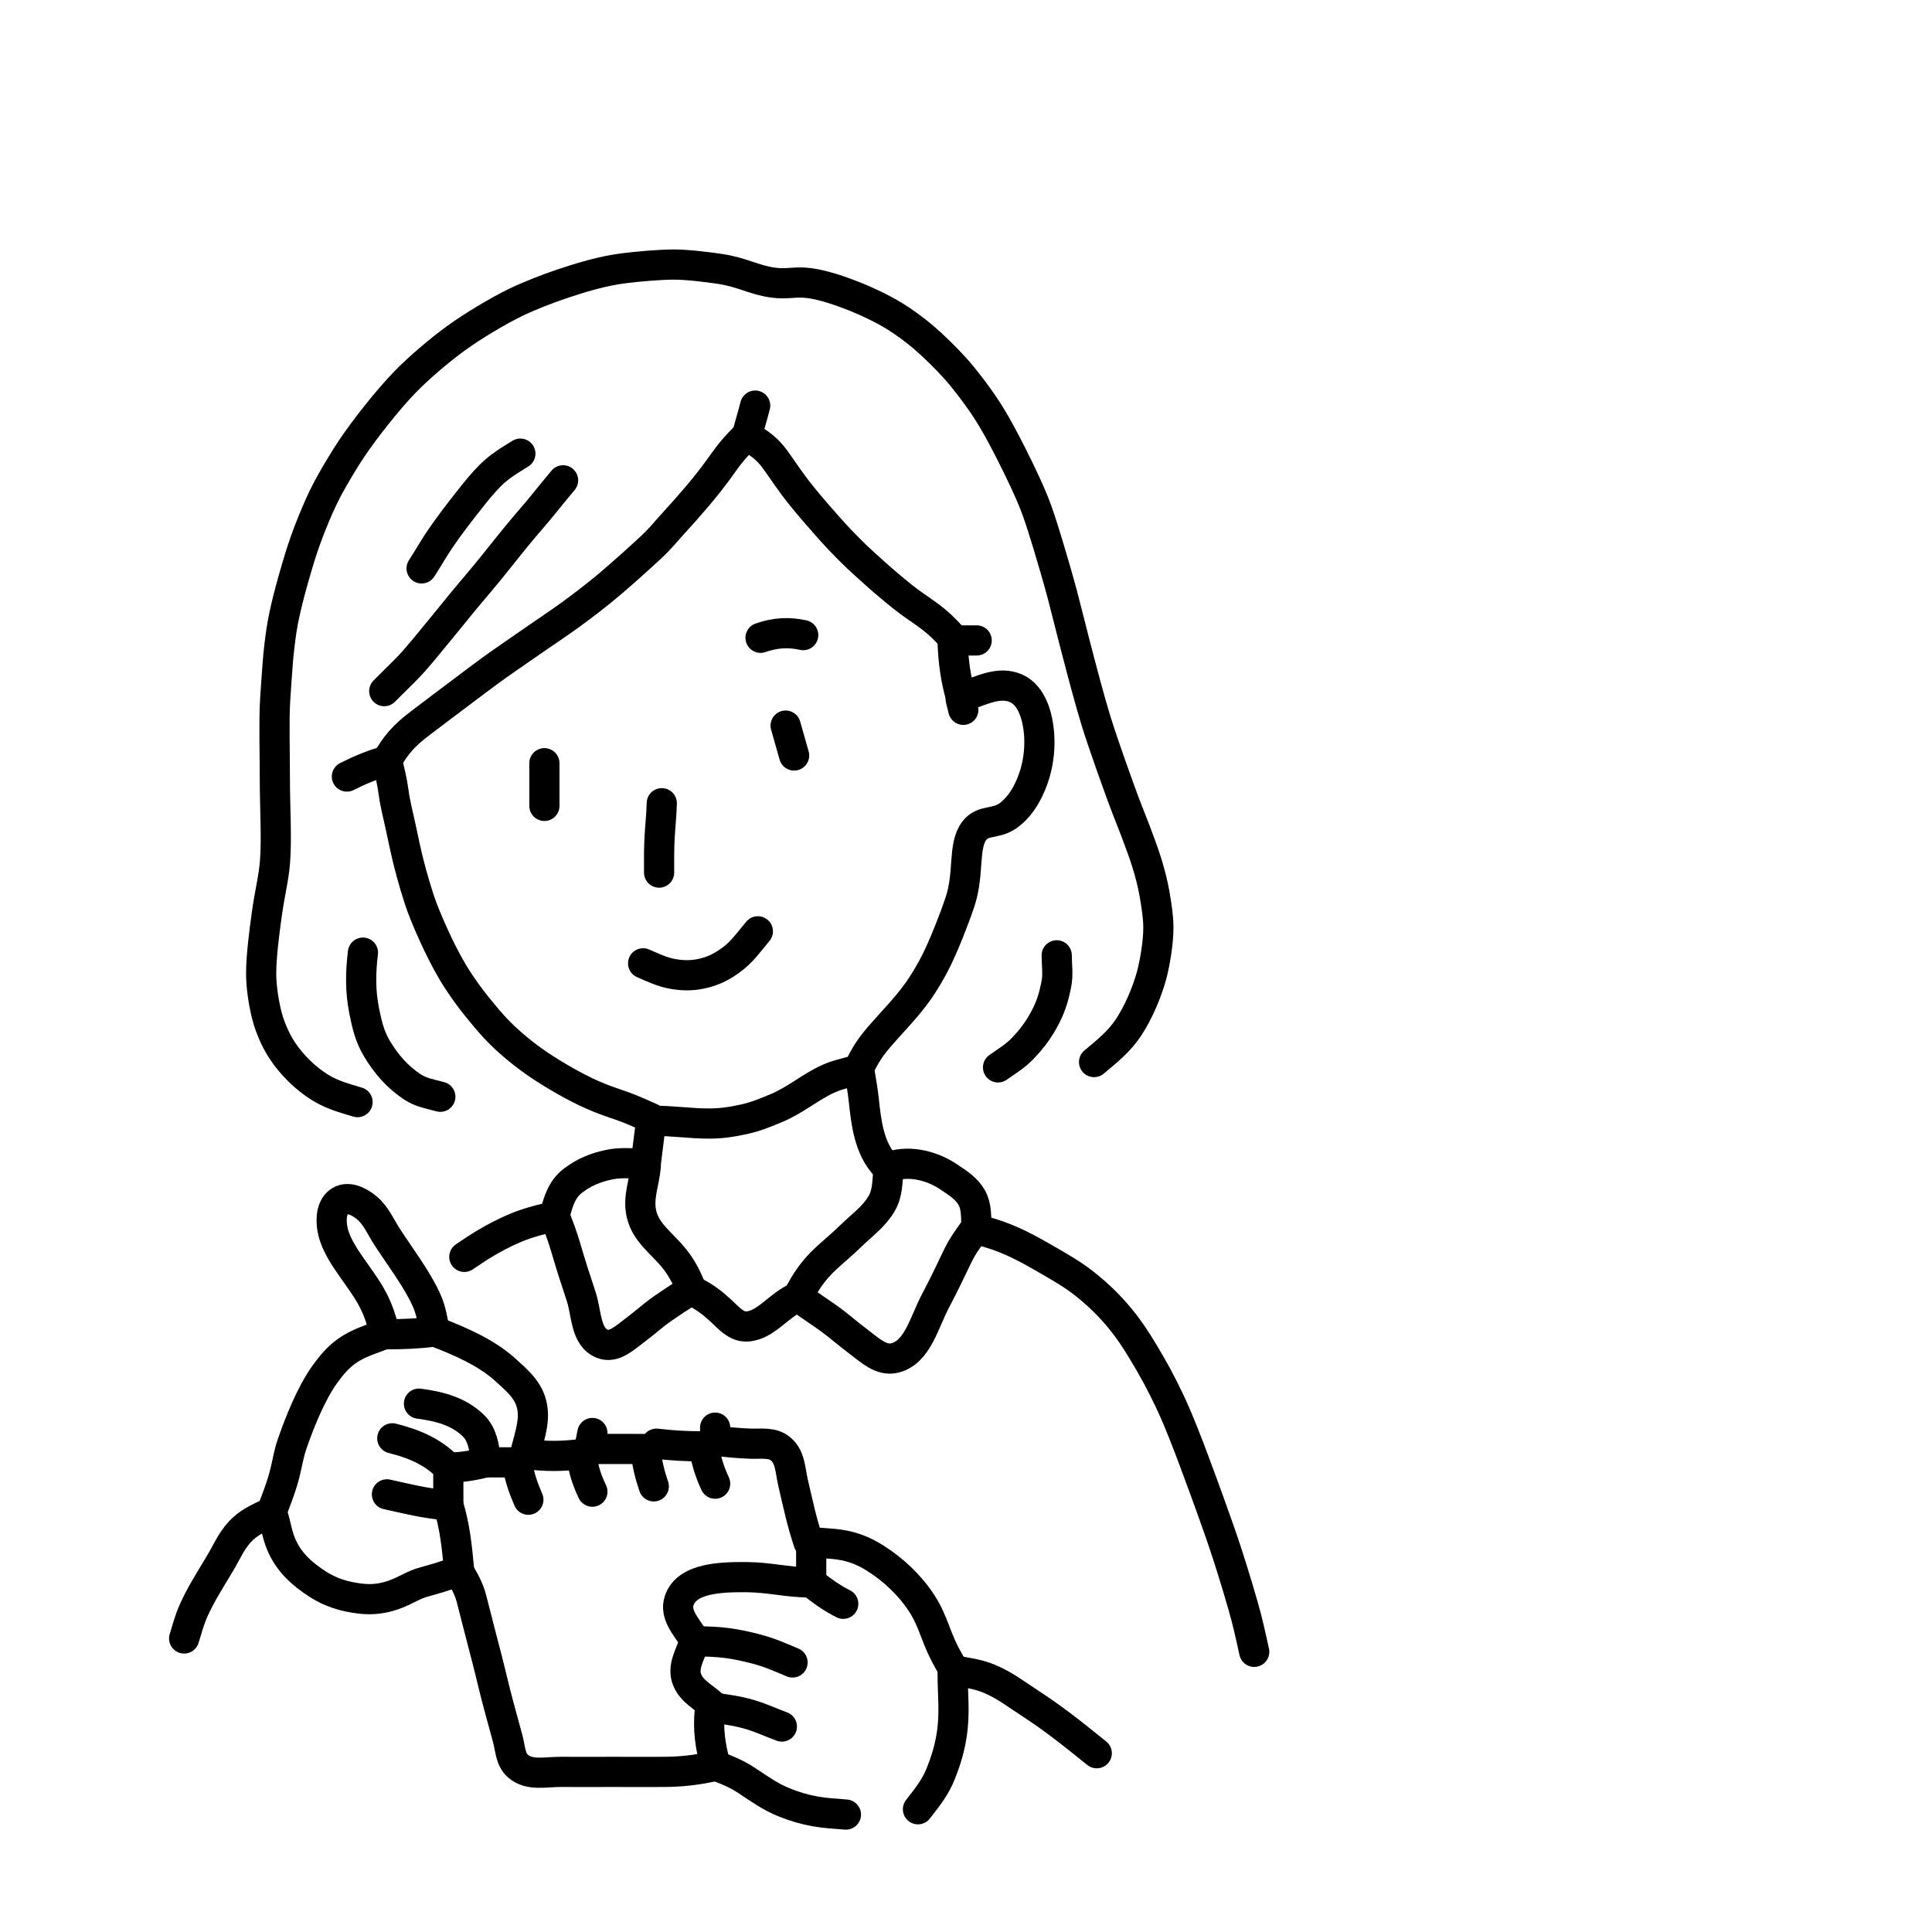
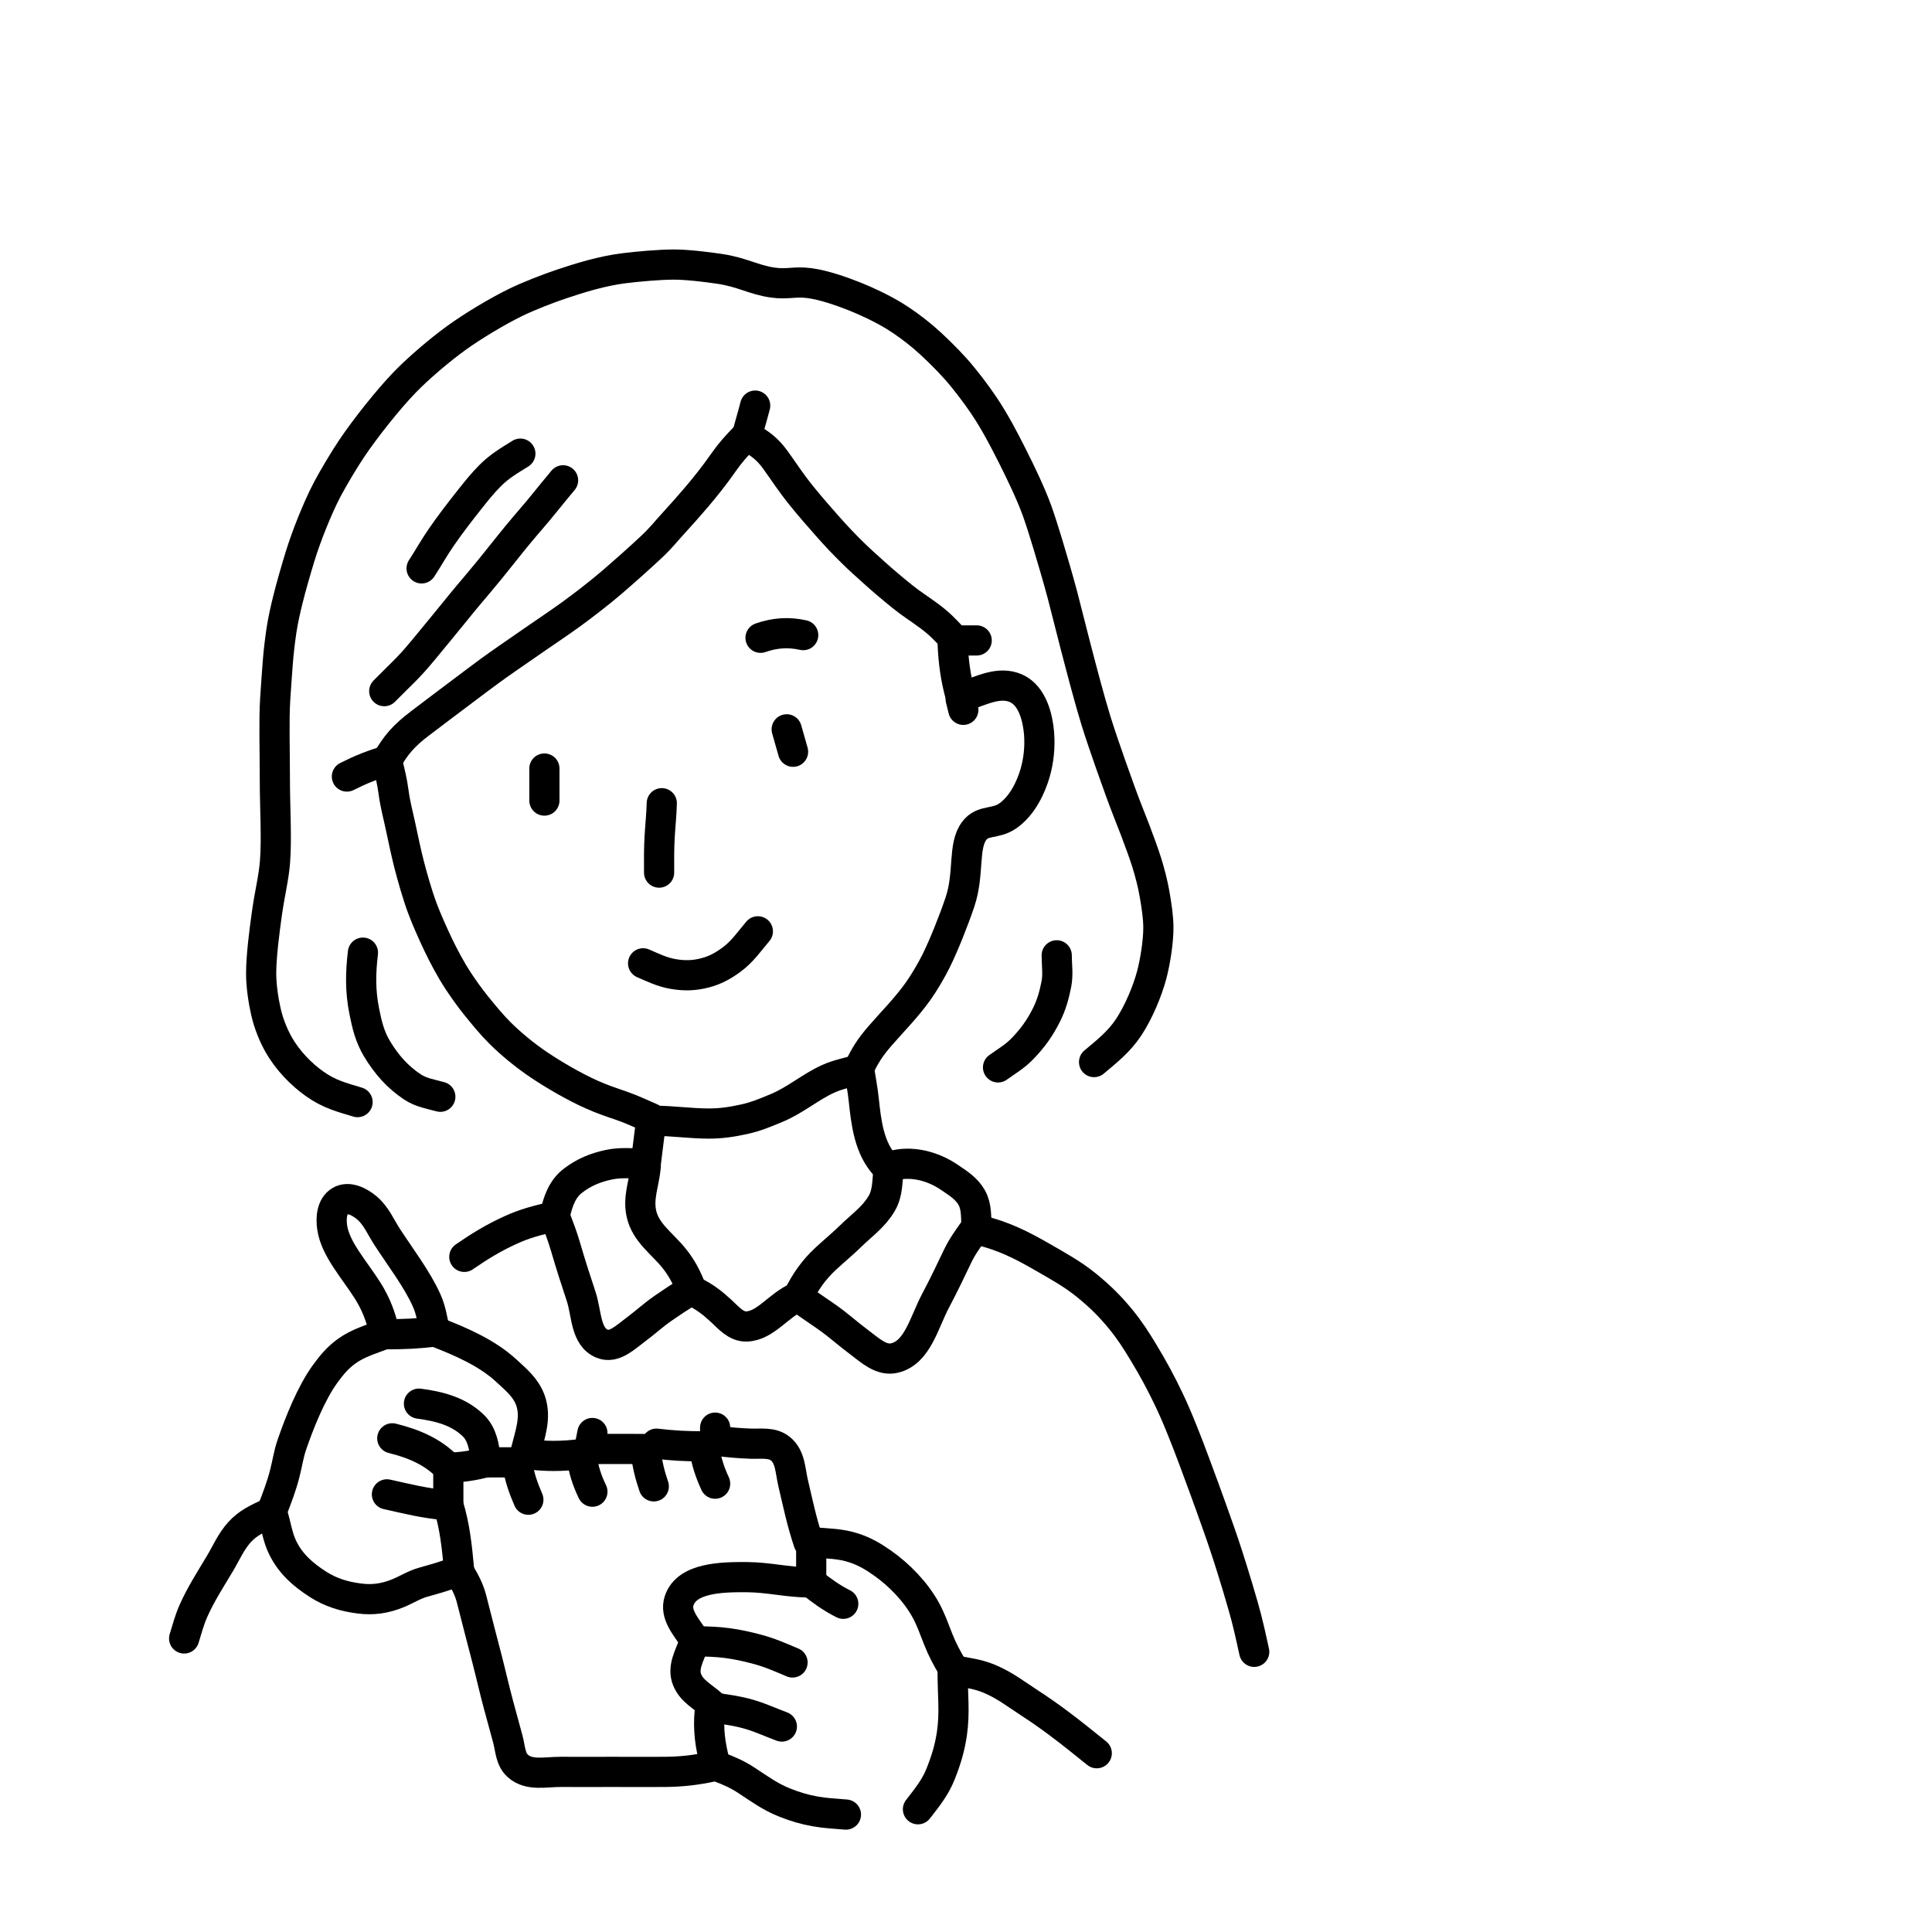
<svg xmlns="http://www.w3.org/2000/svg" viewBox="0 0 512 512">
  <g fill="none" stroke="currentColor" stroke-width="8" stroke-linecap="round" stroke-linejoin="round">
    <path d="M 48.8 434.21 C 49.61 431.6 50.17 429.36 51.28 426.86 C 53.21 422.52 55.67 418.72 58.26 414.39 C 60.04 411.41 61.16 408.63 63.47 406.05 C 65.69 403.57 68.4 402.37 71.43 400.97" />
    <path d="M 72.13 400.27 C 73.46 396.86 74.57 393.99 75.48 390.45 C 76.17 387.77 76.46 385.45 77.36 382.83 C 79.35 377.01 82.5 369.13 86.17 364.09 C 87.88 361.75 89.47 359.82 91.81 358.12 C 94.96 355.85 98.22 355 101.83 353.59" />
    <path d="M 72.13 400.97 C 73.22 404.26 73.46 407.27 75.02 410.36 C 77.12 414.51 80.29 417.29 84.19 419.81 C 87.68 422.06 91.2 423.11 95.32 423.63 C 98.85 424.08 102.02 423.61 105.33 422.28 C 107.78 421.29 109.65 420.01 112.19 419.29 C 115.3 418.41 117.91 417.7 120.93 416.53" />
    <path d="M 91.93 205.79 C 95.53 203.97 98.68 202.71 102.54 201.55" />
    <path d="M 94.76 292.07 C 90.57 290.8 87.3 290.02 83.35 287.21 C 79.86 284.73 76.19 281.04 73.74 276.64 C 72.45 274.33 71.18 271.25 70.47 268.1 C 69.81 265.23 69.2 261.21 69.21 257.98 C 69.21 253.43 70.07 246.82 70.7 242.31 C 71.51 236.49 72.55 232.71 72.88 228.37 C 73.37 222.04 72.84 214.18 72.84 206.44 C 72.84 198.97 72.57 191.09 72.93 185.27 C 73.1 182.49 73.36 179.05 73.61 175.66 C 73.79 173.11 74.23 169.42 74.62 166.89 C 75.05 164.11 75.7 161.33 76.25 159.08 C 77.06 155.76 78.45 150.96 79.45 147.69 C 80.32 144.86 81.45 141.66 82.75 138.46 C 83.82 135.83 85.19 132.59 86.81 129.53 C 88.52 126.33 91.23 121.79 93.26 118.77 C 96.71 113.64 102.78 105.93 107.3 101.27 C 110.9 97.54 116.6 92.71 120.88 89.61 C 125.2 86.47 131.85 82.47 136.73 80.1 C 140.19 78.42 145.27 76.45 148.86 75.25 C 153.56 73.68 159.49 71.8 165.5 71.07 C 169.24 70.61 174.73 70.12 178.5 70.11 C 182.04 70.1 187.19 70.73 190.7 71.25 C 196.68 72.13 199.68 74.15 204.75 74.88 C 208.8 75.46 210.52 74.5 214.57 75.04 C 218.37 75.54 223.18 77.25 226.54 78.58 C 229.7 79.84 233.89 81.81 237.1 83.79 C 239.42 85.22 242.16 87.2 244.7 89.34 C 247.33 91.58 250.77 94.96 253.22 97.69 C 255.67 100.43 258.59 104.28 260.66 107.34 C 262.23 109.65 263.66 112.11 264.77 114.11 C 266.74 117.67 269.81 123.78 271.55 127.56 C 272.58 129.79 273.83 132.57 274.85 135.39 C 275.75 137.9 276.89 141.57 277.66 144.11 C 278.82 147.93 280.45 153.52 281.48 157.37 C 282.51 161.25 283.46 165.22 284.91 170.8 C 286.78 177.99 288.77 185.56 290.48 191.11 C 291.49 194.36 293.1 199.06 294.23 202.27 C 294.99 204.41 296.11 207.53 296.87 209.66 C 298.44 214.01 299.57 216.67 300.85 220.03 C 301.99 223.05 303.13 226.13 303.92 228.65 C 304.65 231.03 305.47 234 305.98 236.99 C 306.51 240.07 306.97 243.03 306.98 245.8 C 307 249.51 306.14 254.92 305.18 258.5 C 304.05 262.69 301.74 268.26 299.1 272.24 C 296.57 276.06 293.45 278.51 289.94 281.46" />
    <path d="M 96.18 252.46 C 95.54 257.9 95.46 262.61 96.53 267.98 C 97.25 271.61 98 274.73 99.89 277.9 C 102.4 282.08 105.39 285.47 109.29 288.04 C 111.6 289.57 114.02 289.92 116.69 290.65" />
    <path d="M 101.83 183.16 C 103.98 180.96 106.25 178.81 108 177 C 110.84 174.06 113.22 170.97 116.85 166.6 C 119.45 163.47 121.83 160.44 124.15 157.68 C 125.8 155.72 127.5 153.75 129.83 150.89 C 132.86 147.18 134.16 145.43 137.04 141.93 C 139.92 138.42 141.64 136.59 144.05 133.59 C 145.85 131.35 147.39 129.51 149.22 127.29" />
    <path d="M 101.83 352.88 C 100.9 348.84 99.62 345.5 97.41 341.99 C 93.85 336.37 88.89 331 88.04 325.35 C 87.65 322.77 87.91 319.59 90.16 318.27 C 92.36 316.99 95.21 318.42 97.17 320.05 C 99.71 322.18 100.77 324.96 102.57 327.75 C 106 333.04 110.56 339.01 113.06 344.61 C 114.3 347.37 114.58 349.94 115.27 352.88" />
    <path d="M 102.54 201.55 C 104.86 197.49 106.95 194.99 111.35 191.67 C 115.34 188.66 118.29 186.39 122.66 183.13 C 125.14 181.28 127.18 179.7 129.68 177.88 C 132.92 175.51 135.7 173.64 138.99 171.35 C 144.01 167.84 147.64 165.47 151.08 162.98 C 154.26 160.68 158.69 157.28 161.77 154.64 C 164.97 151.91 169.66 147.74 172.61 144.96 C 175.16 142.57 176.33 141 178.33 138.82 C 180.63 136.3 182.93 133.71 184.74 131.57 C 186.9 129.03 189.47 125.8 191.79 122.47 C 193.51 120.01 195.2 118.12 197.3 115.98" />
    <path d="M 102.54 201.55 C 103.29 204.5 103.91 206.97 104.31 209.99 C 104.74 213.24 105.49 215.89 106.17 219.1 C 106.89 222.53 107.64 226 108.34 228.79 C 109.23 232.28 110.6 237.11 111.94 240.71 C 112.99 243.55 114.79 247.56 116.09 250.29 C 117.49 253.2 119.33 256.76 121.5 260.05 C 122.79 261.99 124.44 264.36 126.23 266.56 C 128.37 269.18 130.14 271.4 132.54 273.79 C 135.32 276.55 139.07 279.69 143.04 282.34 C 146.84 284.87 152.02 287.93 156.79 290.06 C 159.52 291.28 161.89 292.08 164.73 293.05 C 167.55 294.02 169.8 295.14 172.55 296.31" />
    <path d="M 102.54 353.59 C 107.04 353.59 110.81 353.42 115.27 352.88" />
    <path d="M 102.54 396.02 C 107.99 397.22 112.54 398.41 118.1 398.85" />
    <path d="M 103.96 381.17 C 109.69 382.6 114.71 384.69 118.81 388.95" />
    <path d="M 111.03 371.98 C 116.45 372.7 121.51 374 125.41 377.77 C 127.85 380.14 128.32 383.45 128.71 386.83" />
    <path d="M 111.73 150.63 C 113.62 147.73 115 145.19 116.97 142.35 C 119.5 138.68 121.79 135.75 124.55 132.25 C 126.33 130 127.84 128.12 129.86 126.07 C 132.33 123.58 134.92 122.07 137.9 120.22" />
    <path d="M 115.27 352.88 C 122.39 355.6 129.17 358.62 134.2 363.26 C 136.83 365.69 139.38 367.77 140.58 371.14 C 142.18 375.67 140.46 380.04 139.31 384.71" />
    <path d="M 118.81 389.66 L 118.81 398.14" />
    <path d="M 118.81 398.85 C 120.56 404.66 121.08 409.78 121.64 415.82" />
    <path d="M 119.51 388.95 C 122.79 388.78 125.53 388.36 128.71 387.54" />
    <path d="M 121.64 416.53 C 123.1 418.97 124.31 421.11 125 423.88 C 126.29 429 127.65 434.18 129.1 439.79 C 130.2 444.06 130.99 447.65 132.14 451.91 C 132.99 455.04 133.69 457.65 134.55 460.77 C 135.27 463.4 135.21 466.2 137.25 468.01 C 140.26 470.68 144.53 469.55 148.55 469.57 C 153.52 469.59 157.67 469.57 162.64 469.57 C 167.36 469.57 171.3 469.6 176.02 469.57 C 180.56 469.54 184.38 469.11 188.82 468.15" />
    <path d="M 123.05 333.08 C 127.18 330.24 130.78 328.03 135.35 325.95 C 139.06 324.25 142.41 323.39 146.39 322.48" />
    <path d="M 129.41 387.54 L 136.49 387.54" />
    <path d="M 137.19 388.24 C 137.7 391.6 138.68 394.32 140.02 397.44" />
    <path d="M 140.02 385.41 C 144.73 385.97 148.75 385.97 153.46 385.41" />
-     <path d="M 144.27 202.26 L 144.27 213.57" />
+     <path d="M 144.27 203.67 L 144.27 212.16" />
    <path d="M 147.09 321.77 C 147.91 318.32 149 315.07 151.81 312.92 C 154.74 310.67 157.76 309.42 161.38 308.66 C 164.5 308 167.24 308.34 170.43 308.33" />
    <path d="M 147.09 322.48 C 148.15 325.26 149.04 327.59 149.88 330.45 C 151.22 335.03 152.46 338.92 153.99 343.5 C 155.53 348.12 155.09 354.31 159.62 356.12 C 162.74 357.37 165.7 354.43 168.4 352.42 C 171.07 350.44 173.09 348.52 175.83 346.63 C 178.13 345.04 180.08 343.75 182.45 342.28" />
    <path d="M 154.17 386.12 C 154.63 389.48 155.52 392.26 156.99 395.31" />
    <path d="M 156.29 383.29 L 156.99 379.76" />
    <path d="M 156.99 384 C 161.73 383.97 165.69 383.98 170.43 384" />
    <path d="M 170.43 255.29 C 173.18 256.48 175.48 257.63 178.44 258.13 C 181.36 258.63 183.96 258.57 186.83 257.82 C 189.5 257.12 191.61 255.98 193.83 254.34 C 196.75 252.19 198.5 249.58 200.84 246.81" />
    <path d="M 171.14 308.33 C 171.6 304.33 172.09 301.01 172.55 297.02" />
    <path d="M 171.14 309.04 C 170.75 313.5 169.01 317.31 169.99 321.68 C 171.13 326.75 175.51 329.53 178.72 333.56 C 180.73 336.09 182 338.55 183.16 341.57" />
    <path d="M 171.14 384.71 C 171.52 388.01 172.18 390.75 173.26 393.9" />
    <path d="M 173.26 297.02 C 178.38 297.02 182.64 297.73 187.76 297.75 C 191.11 297.76 193.91 297.33 197.17 296.62 C 200.32 295.93 202.83 294.87 205.8 293.63 C 210.75 291.58 214.86 287.97 219.51 285.89 C 222.03 284.75 224.35 284.35 227.01 283.58" />
    <path d="M 173.97 382.59 C 178.19 383.09 181.74 383.29 185.99 383.29" />
    <path d="M 174.67 231.25 C 174.66 227.85 174.62 225.01 174.82 221.62 C 175 218.53 175.3 215.96 175.38 212.86" />
    <path d="M 183.87 342.28 C 186.7 343.64 188.83 345.29 191.13 347.42 C 193.17 349.31 195.07 351.62 197.85 351.53 C 202.93 351.36 206.33 345.8 211.45 343.69" />
    <path d="M 183.87 434.21 C 181.77 431.05 178.78 427.78 179.99 424.18 C 182.03 418.09 191.27 417.91 197.98 417.96 C 203.75 418.01 208.51 419.29 214.28 419.36" />
    <path d="M 183.87 435.62 C 182.7 438.81 180.83 441.92 182.07 445.08 C 183.3 448.23 186.32 449.61 188.82 451.89" />
    <path d="M 184.57 434.92 C 187.45 435.04 189.85 435.05 192.7 435.43 C 195.45 435.8 197.71 436.3 200.39 437 C 203.9 437.91 206.69 439.16 210.03 440.57" />
    <path d="M 186.7 384 C 187.19 387.36 188.11 390.11 189.52 393.19" />
    <path d="M 188.11 453.3 C 187.6 458.29 188.21 462.61 189.52 467.45" />
    <path d="M 189.52 378.34 L 189.52 381.17" />
    <path d="M 189.52 452.6 C 192.77 453.07 195.51 453.42 198.66 454.35 C 201.75 455.26 204.19 456.44 207.2 457.55" />
    <path d="M 190.23 381.88 C 193.33 382.24 195.93 382.49 199.05 382.59 C 201.83 382.67 204.66 382.17 206.82 383.93 C 209.46 386.07 209.4 389.64 210.17 392.94 C 211.45 398.39 212.45 403.29 214.28 408.75" />
    <path d="M 190.23 468.15 C 193.01 469.19 195.32 470.17 197.8 471.8 C 201.26 474.06 204.09 476.17 207.93 477.69 C 210.7 478.79 213.1 479.52 216.03 480.04 C 218.88 480.55 221.3 480.62 224.18 480.88" />
    <path d="M 198.01 115.27 C 198.71 112.51 199.43 110.25 200.13 107.49" />
    <path d="M 198.72 115.98 C 201.4 117.61 203.25 118.81 205.43 121.8 C 207.6 124.78 209.36 127.63 212.51 131.52 C 214.79 134.33 216.78 136.59 219.17 139.31 C 221.79 142.29 223.76 144.3 225.72 146.25 C 227.81 148.33 229.66 149.93 231.84 151.91 C 233.89 153.77 236.97 156.36 239.13 158.09 C 241.95 160.34 243.25 161.03 246.16 163.18 C 249.03 165.31 250.4 166.79 252.46 169.02" />
    <path d="M 201.55 169.02 C 205.32 167.7 208.96 167.44 212.86 168.31" />
-     <path d="M 208.20 192.29 L 210.45 200.21" />
+     <path d="M 208.48 193.28 L 210.17 199.22" />
    <path d="M 211.45 343.69 C 213.43 339.7 215.62 336.52 218.9 333.5 C 221.22 331.36 223.27 329.69 225.53 327.49 C 228.51 324.58 231.55 322.52 233.66 318.93 C 235.33 316.08 235.1 313.02 235.49 309.75" />
    <path d="M 211.45 343.69 C 214.12 345.62 216.43 347.11 219.12 349.01 C 222.24 351.21 224.59 353.38 227.65 355.67 C 230.58 357.85 233.56 360.76 237.11 359.88 C 243.19 358.38 244.87 350.48 247.96 344.66 C 250.11 340.59 251.78 337.1 253.75 332.96 C 255 330.34 256.46 328.38 258.12 326.01" />
    <path d="M 214.98 409.46 C 214.98 412.7 214.98 415.41 214.98 418.65" />
    <path d="M 214.98 419.36 C 217.8 421.59 220.26 423.4 223.47 425.02" />
    <path d="M 215.69 408.75 C 219.47 409.07 222.74 409.05 226.34 410.24 C 229.19 411.18 231.4 412.49 233.85 414.21 C 238.34 417.36 242.67 421.85 245.31 426.64 C 246.74 429.26 247.54 431.64 248.64 434.42 C 249.74 437.2 250.94 439.42 252.46 441.99" />
    <path d="M 227.71 282.87 C 229.27 279.73 230.47 277.7 233.18 274.57 C 236.23 271.04 240.28 266.98 243.38 262.59 C 244.96 260.34 246.8 257.23 248.07 254.67 C 250.13 250.54 252.87 243.63 254.42 238.98 C 256.95 231.39 255.11 224.18 258.22 220.13 C 260.49 217.16 263.74 218.52 267.04 216.24 C 270.99 213.51 273.25 208.54 274.34 204.75 C 275.24 201.59 275.66 198 275.36 194.31 C 275.02 190.21 273.62 184.41 269.36 182.45 C 264.8 180.37 260.08 183.05 255.29 184.57" />
    <path d="M 227.71 283.58 C 228.15 286.35 228.6 288.65 228.9 291.43 C 229.52 297.12 230.22 304.35 234.78 309.04" />
    <path d="M 236.2 309.04 C 241.48 307.42 247.35 309.1 251.56 311.98 C 253.9 313.58 256.12 314.91 257.51 317.37 C 258.9 319.85 258.59 322.48 258.83 325.3" />
    <path d="M 243.27 479.47 C 245.68 476.36 247.84 473.73 249.29 470.07 C 250.73 466.44 251.7 463.27 252.27 459.41 C 253.08 453.82 252.46 449.05 252.46 443.4" />
    <path d="M 252.46 170.43 C 252.67 175.47 253.24 179.71 254.59 184.57" />
    <path d="M 253.17 169.72 L 258.83 169.72" />
    <path d="M 253.17 442.7 C 256.37 443.34 259.14 443.62 262.14 444.88 C 266.22 446.58 269.18 448.91 272.88 451.32 C 275.64 453.12 277.9 454.7 280.54 456.67 C 284.18 459.38 287.1 461.79 290.65 464.62" />
    <path d="M 254.59 185.28 L 255.29 188.11" />
    <path d="M 259.54 326.01 C 265.8 327.47 270.74 329.95 276.31 333.17 C 280.56 335.63 284.2 337.59 288.01 340.69 C 291.43 343.47 294.09 346.08 296.9 349.49 C 299.29 352.39 301 355.05 302.95 358.27 C 305.58 362.62 307.62 366.36 309.8 370.94 C 311.18 373.85 312.22 376.33 313.42 379.32 C 315.47 384.4 317.28 389.42 319.18 394.56 C 320.29 397.58 321.19 400.12 322.27 403.15 C 323.83 407.49 325.04 411.14 326.42 415.53 C 327.53 419.06 328.41 422.02 329.43 425.57 C 330.66 429.81 331.43 433.43 332.38 437.75" />
    <path d="M 264.49 282.87 C 266.78 281.23 268.87 280.04 270.85 278.02 C 273.62 275.19 275.61 272.42 277.37 268.87 C 278.68 266.22 279.35 263.78 279.93 260.88 C 280.46 258.22 280.05 255.89 280.04 253.17" />
  </g>
</svg>
